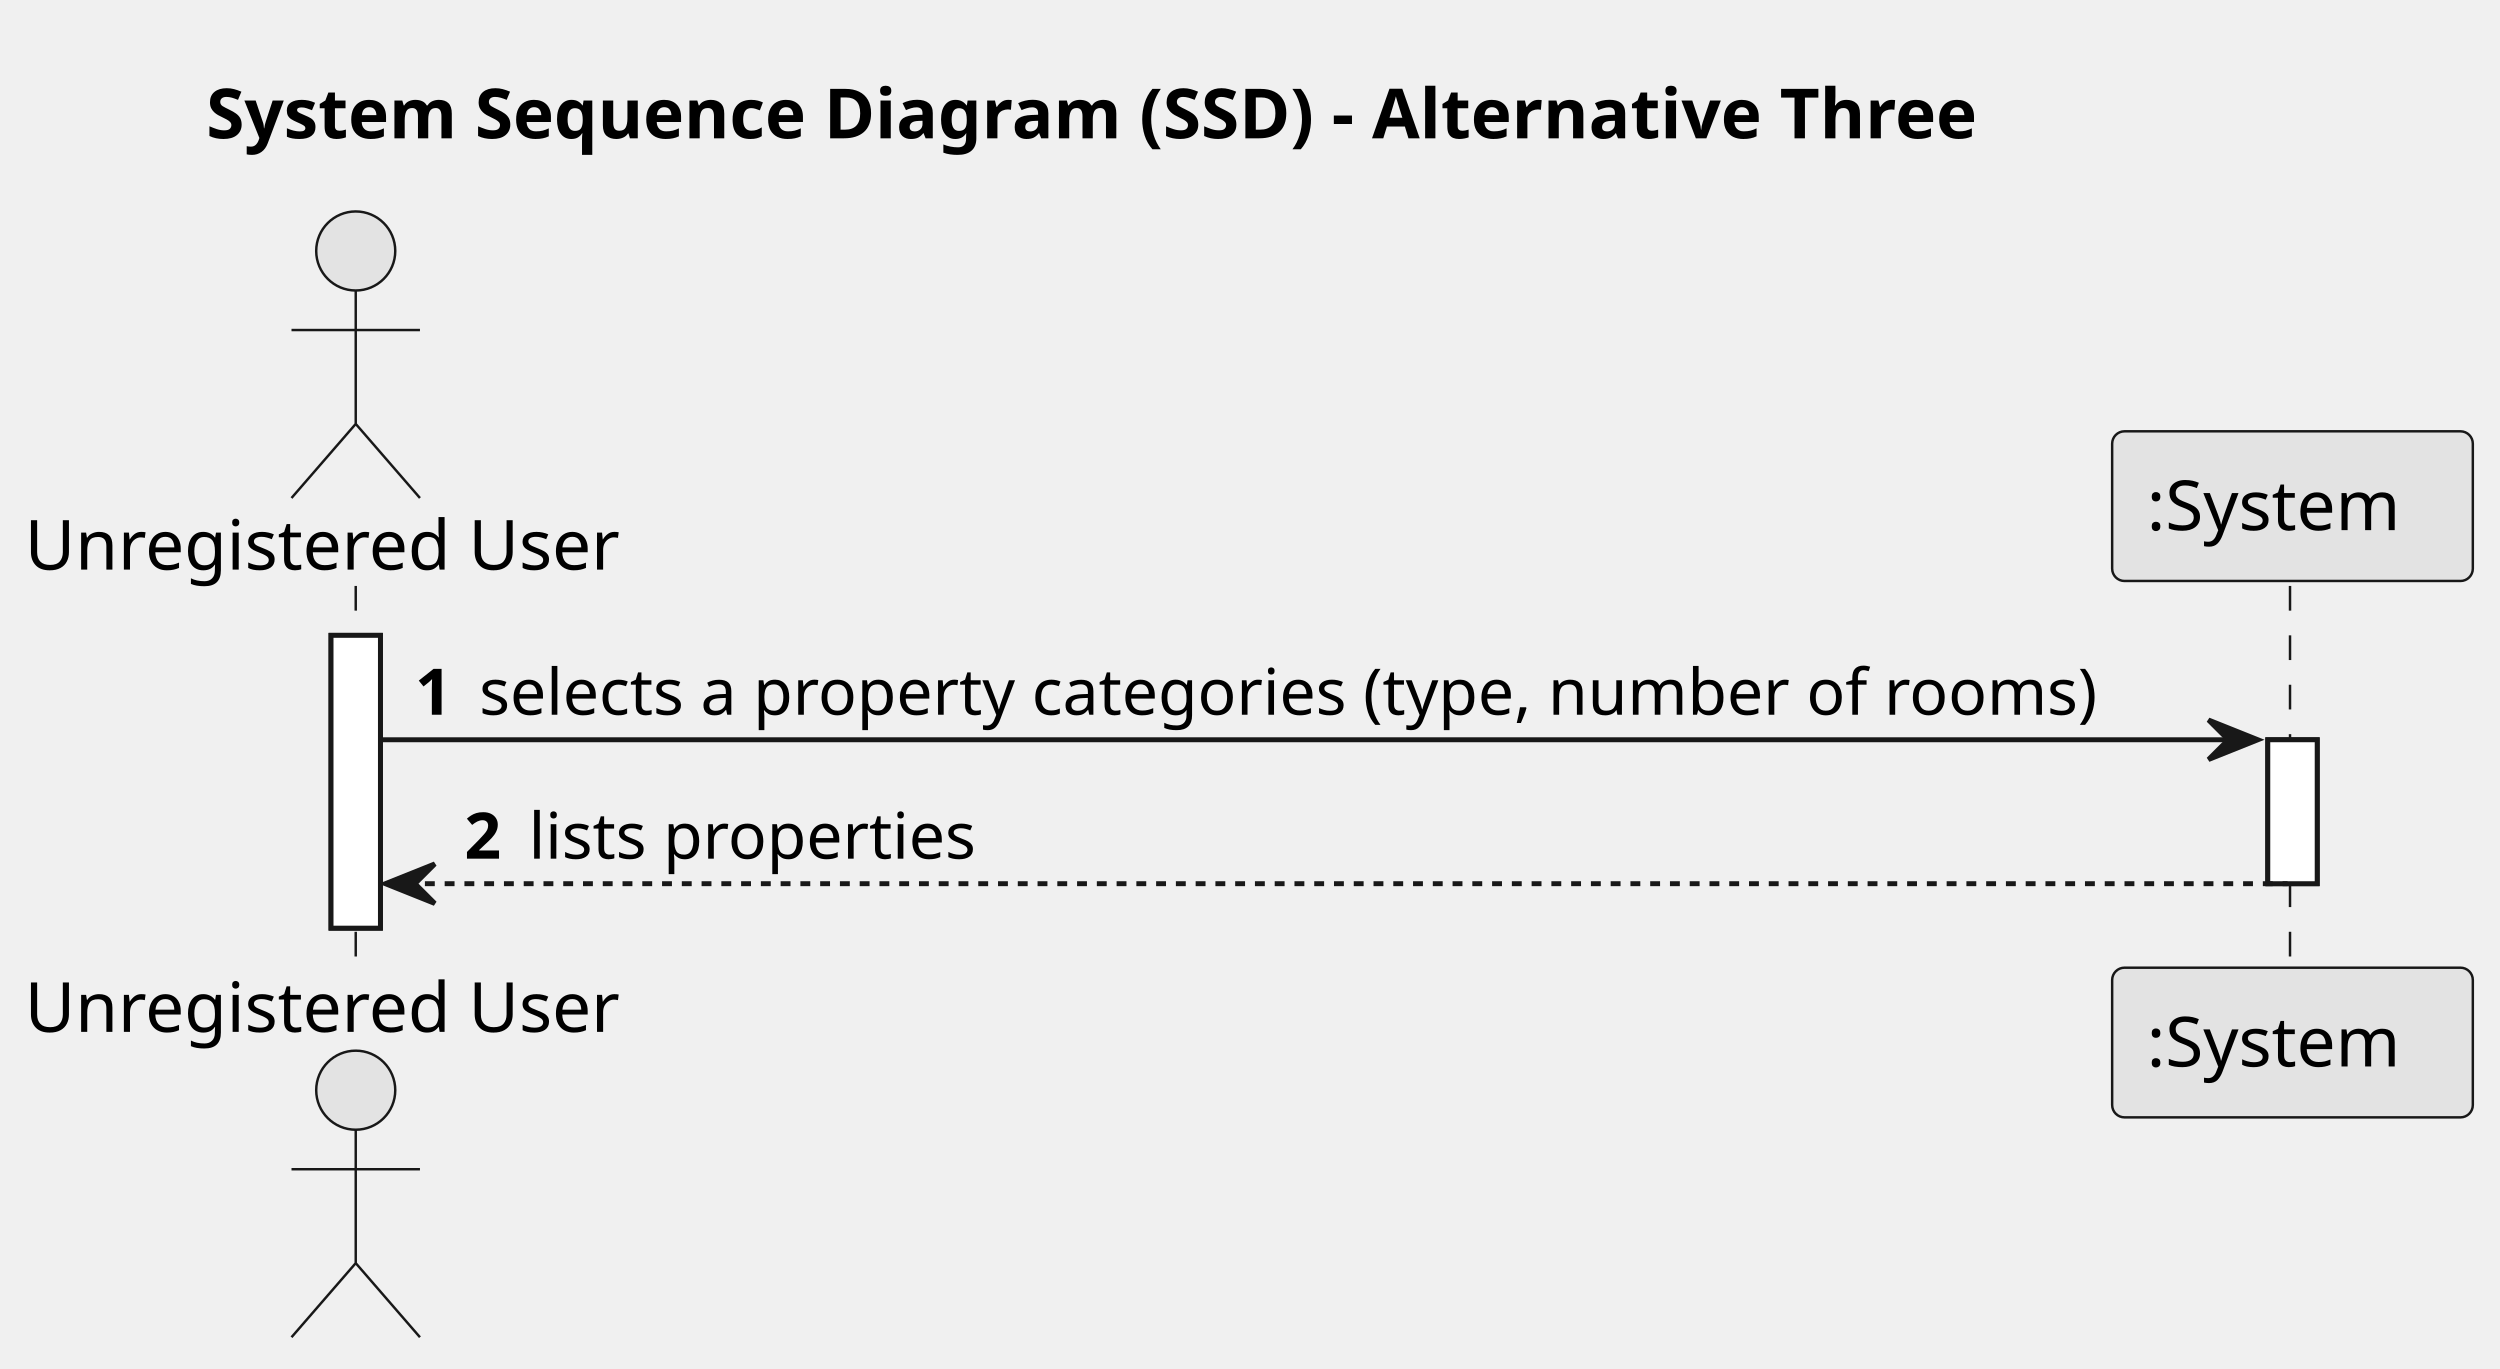
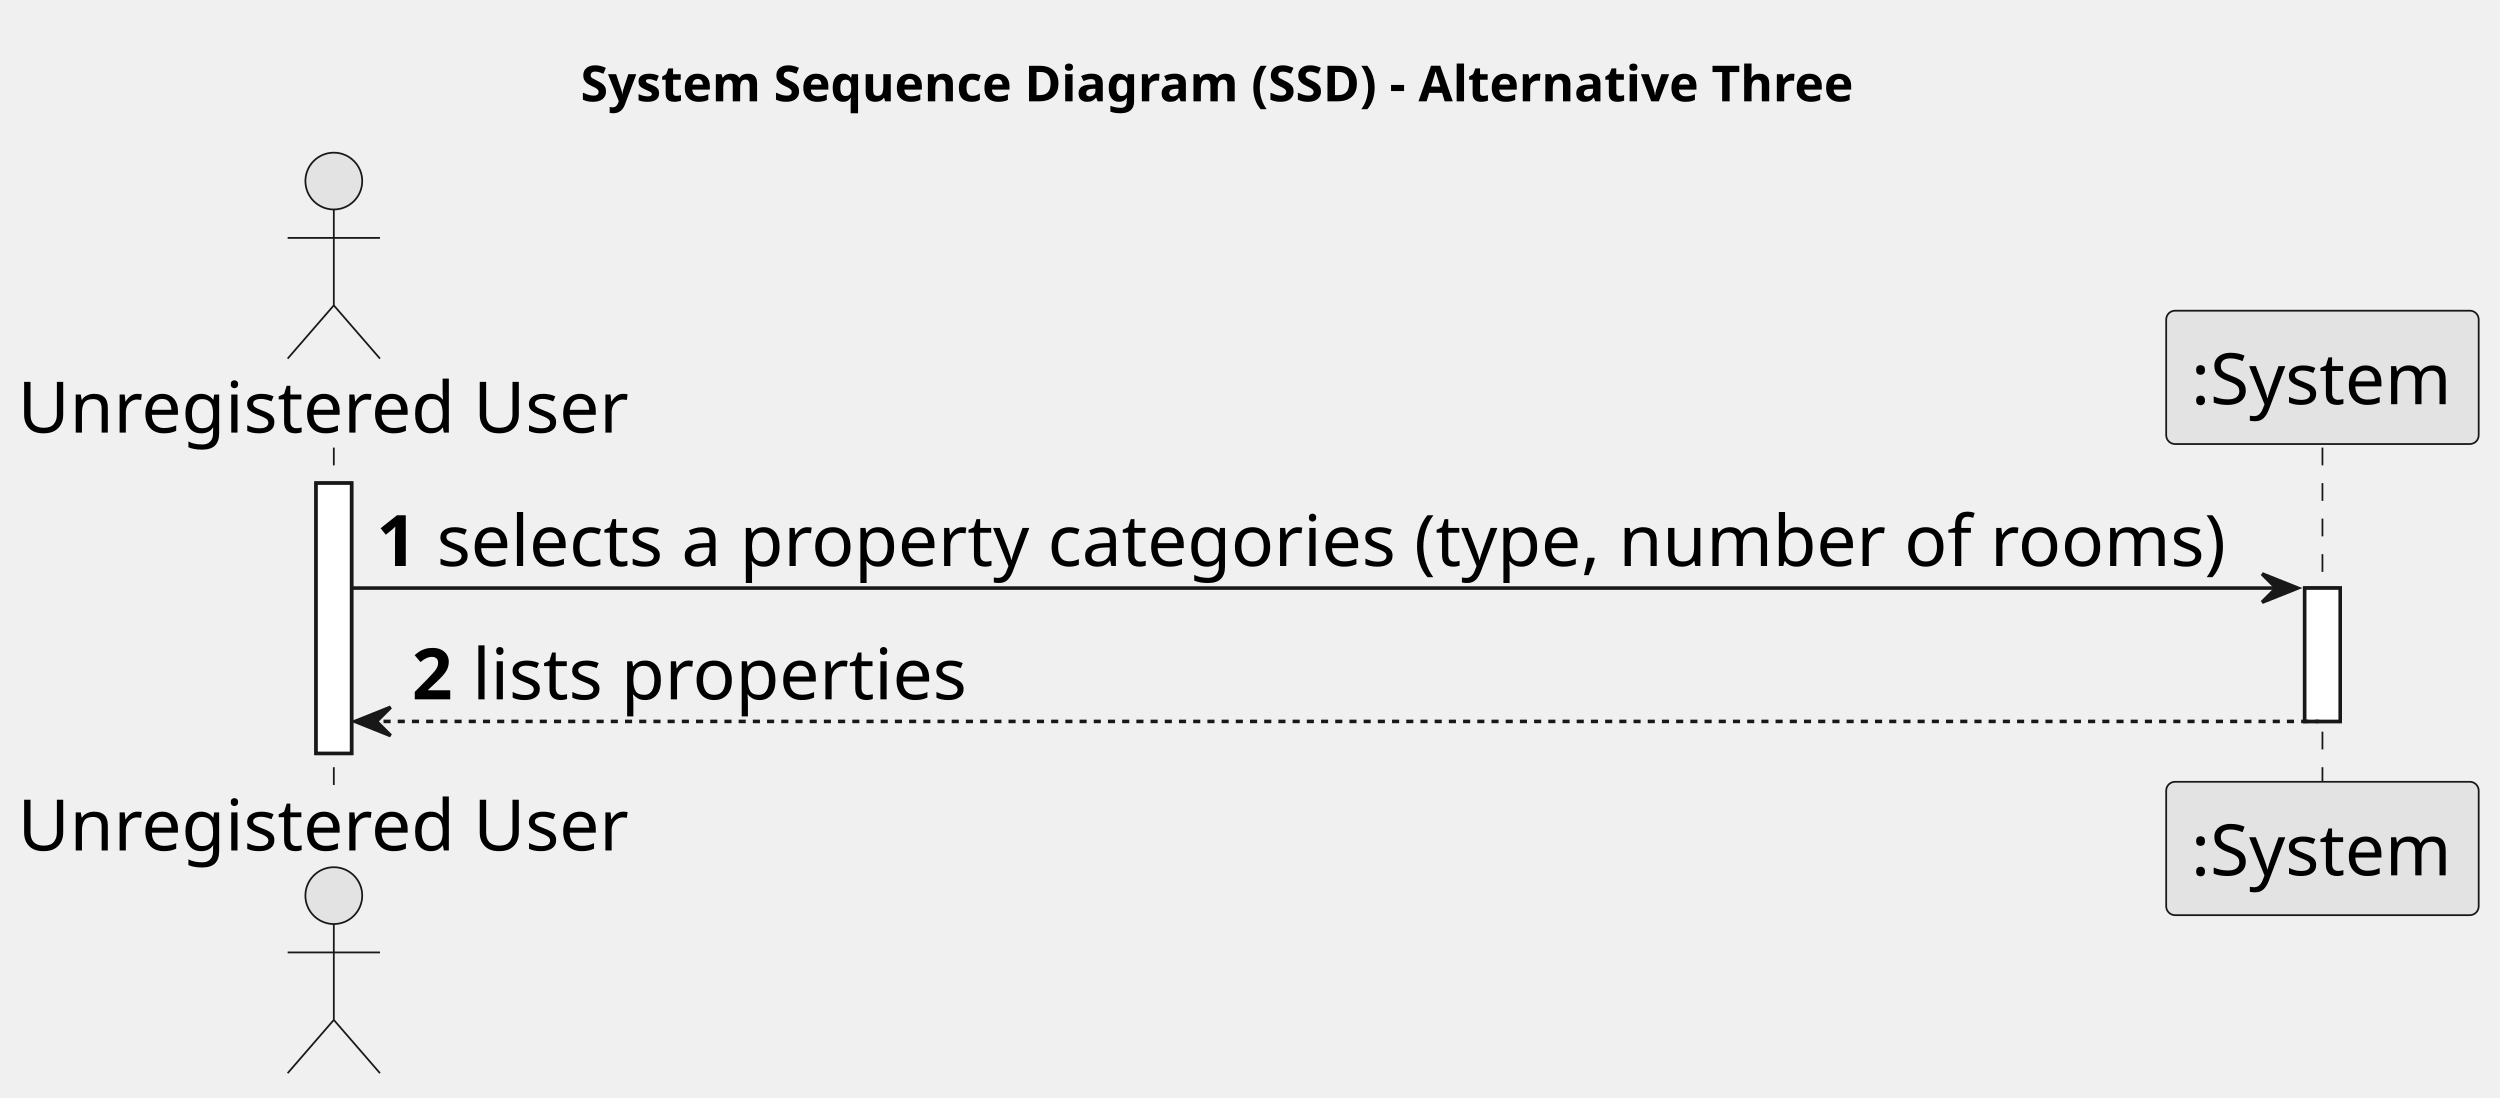
- <svg xmlns="http://www.w3.org/2000/svg" contentStyleType="text/css" height="277px" preserveAspectRatio="none" style="width:506px;height:277px;background:#FFFFFF;" version="1.1" viewBox="0 0 506 277" width="506px" zoomAndPan="magnify">
+ <svg xmlns="http://www.w3.org/2000/svg" contentStyleType="text/css" height="309px" preserveAspectRatio="none" style="width:704px;height:309px;background:#FFFFFF;" version="1.1" viewBox="0 0 704 309" width="704px" zoomAndPan="magnify">
  <defs />
  <g>
-     <text fill="#000000" font-family="sans-serif" font-size="14" font-weight="bold" lengthAdjust="spacing" textLength="421" x="41.75" y="27.995">System Sequence Diagram (SSD) - Alternative Three</text>
-     <rect fill="#FFFFFF" height="59.266" style="stroke:#181818;stroke-width:1.0;" width="10" x="67" y="128.594" />
-     <rect fill="#FFFFFF" height="29.133" style="stroke:#181818;stroke-width:1.0;" width="10" x="459" y="149.727" />
-     <line style="stroke:#181818;stroke-width:0.5;stroke-dasharray:5.0,5.0;" x1="72" x2="72" y1="118.594" y2="196.859" />
-     <line style="stroke:#181818;stroke-width:0.5;stroke-dasharray:5.0,5.0;" x1="463.5" x2="463.5" y1="118.594" y2="196.859" />
-     <text fill="#000000" font-family="sans-serif" font-size="14" lengthAdjust="spacing" textLength="128" x="5" y="115.292">Unregistered User</text>
-     <ellipse cx="72" cy="50.797" fill="#E3E3E3" rx="8" ry="8" style="stroke:#181818;stroke-width:0.5;" />
-     <path d="M72,58.797 L72,85.797 M59,66.797 L85,66.797 M72,85.797 L59,100.797 M72,85.797 L85,100.797 " fill="none" style="stroke:#181818;stroke-width:0.5;" />
-     <text fill="#000000" font-family="sans-serif" font-size="14" lengthAdjust="spacing" textLength="128" x="5" y="208.855">Unregistered User</text>
-     <ellipse cx="72" cy="220.656" fill="#E3E3E3" rx="8" ry="8" style="stroke:#181818;stroke-width:0.5;" />
-     <path d="M72,228.656 L72,255.656 M59,236.656 L85,236.656 M72,255.656 L59,270.656 M72,255.656 L85,270.656 " fill="none" style="stroke:#181818;stroke-width:0.5;" />
-     <rect fill="#E3E3E3" height="30.297" rx="2.5" ry="2.5" style="stroke:#181818;stroke-width:0.5;" width="73" x="427.5" y="87.297" />
-     <text fill="#000000" font-family="sans-serif" font-size="14" lengthAdjust="spacing" textLength="59" x="434.5" y="107.292">:System</text>
-     <rect fill="#E3E3E3" height="30.297" rx="2.5" ry="2.5" style="stroke:#181818;stroke-width:0.5;" width="73" x="427.5" y="195.859" />
-     <text fill="#000000" font-family="sans-serif" font-size="14" lengthAdjust="spacing" textLength="59" x="434.5" y="215.855">:System</text>
-     <rect fill="#FFFFFF" height="59.266" style="stroke:#181818;stroke-width:1.0;" width="10" x="67" y="128.594" />
-     <rect fill="#FFFFFF" height="29.133" style="stroke:#181818;stroke-width:1.0;" width="10" x="459" y="149.727" />
-     <polygon fill="#181818" points="447,145.727,457,149.727,447,153.727,451,149.727" style="stroke:#181818;stroke-width:1.0;" />
-     <line style="stroke:#181818;stroke-width:1.0;" x1="77" x2="453" y1="149.727" y2="149.727" />
-     <text fill="#000000" font-family="sans-serif" font-size="13" font-weight="bold" lengthAdjust="spacing" textLength="9" x="84" y="144.661">1</text>
-     <text fill="#000000" font-family="sans-serif" font-size="13" lengthAdjust="spacing" textLength="350" x="97" y="144.661">selects a property categories (type, number of rooms)</text>
-     <polygon fill="#181818" points="88,174.859,78,178.859,88,182.859,84,178.859" style="stroke:#181818;stroke-width:1.0;" />
-     <line style="stroke:#181818;stroke-width:1.0;stroke-dasharray:2.0,2.0;" x1="82" x2="463" y1="178.859" y2="178.859" />
-     <text fill="#000000" font-family="sans-serif" font-size="13" font-weight="bold" lengthAdjust="spacing" textLength="9" x="94" y="173.793">2</text>
-     <text fill="#000000" font-family="sans-serif" font-size="13" lengthAdjust="spacing" textLength="94" x="107" y="173.793">lists properties</text>
+     <text fill="#000000" font-family="sans-serif" font-size="14" font-weight="bold" lengthAdjust="spacing" textLength="375" x="163.5" y="28.535">System Sequence Diagram (SSD) - Alternative Three</text>
+     <rect fill="#FFFFFF" height="76.109" style="stroke:#181818;stroke-width:1.0;" width="10" x="89" y="136.043" />
+     <rect fill="#FFFFFF" height="37.555" style="stroke:#181818;stroke-width:1.0;" width="10" x="649" y="165.598" />
+     <line style="stroke:#181818;stroke-width:0.5;stroke-dasharray:5.0,5.0;" x1="94" x2="94" y1="126.043" y2="221.152" />
+     <line style="stroke:#181818;stroke-width:0.5;stroke-dasharray:5.0,5.0;" x1="654" x2="654" y1="126.043" y2="221.152" />
+     <text fill="#000000" font-family="sans-serif" font-size="20" lengthAdjust="spacing" textLength="172" x="5" y="121.824">Unregistered User</text>
+     <ellipse cx="94" cy="50.988" fill="#E3E3E3" rx="8" ry="8" style="stroke:#181818;stroke-width:0.5;" />
+     <path d="M94,58.988 L94,85.988 M81,66.988 L107,66.988 M94,85.988 L81,100.988 M94,85.988 L107,100.988 " fill="none" style="stroke:#181818;stroke-width:0.5;" />
+     <text fill="#000000" font-family="sans-serif" font-size="20" lengthAdjust="spacing" textLength="172" x="5" y="239.488">Unregistered User</text>
+     <ellipse cx="94" cy="252.207" fill="#E3E3E3" rx="8" ry="8" style="stroke:#181818;stroke-width:0.5;" />
+     <path d="M94,260.207 L94,287.207 M81,268.207 L107,268.207 M94,287.207 L81,302.207 M94,287.207 L107,302.207 " fill="none" style="stroke:#181818;stroke-width:0.5;" />
+     <rect fill="#E3E3E3" height="37.555" rx="2.5" ry="2.5" style="stroke:#181818;stroke-width:0.5;" width="88" x="610" y="87.488" />
+     <text fill="#000000" font-family="sans-serif" font-size="20" lengthAdjust="spacing" textLength="74" x="617" y="113.824">:System</text>
+     <rect fill="#E3E3E3" height="37.555" rx="2.5" ry="2.5" style="stroke:#181818;stroke-width:0.5;" width="88" x="610" y="220.152" />
+     <text fill="#000000" font-family="sans-serif" font-size="20" lengthAdjust="spacing" textLength="74" x="617" y="246.488">:System</text>
+     <rect fill="#FFFFFF" height="76.109" style="stroke:#181818;stroke-width:1.0;" width="10" x="89" y="136.043" />
+     <rect fill="#FFFFFF" height="37.555" style="stroke:#181818;stroke-width:1.0;" width="10" x="649" y="165.598" />
+     <polygon fill="#181818" points="637,161.598,647,165.598,637,169.598,641,165.598" style="stroke:#181818;stroke-width:1.0;" />
+     <line style="stroke:#181818;stroke-width:1.0;" x1="99" x2="643" y1="165.598" y2="165.598" />
+     <text fill="#000000" font-family="sans-serif" font-size="20" font-weight="bold" lengthAdjust="spacing" textLength="13" x="106" y="159.379">1</text>
+     <text fill="#000000" font-family="sans-serif" font-size="20" lengthAdjust="spacing" textLength="514" x="123" y="159.379">selects a property categories (type, number of rooms)</text>
+     <polygon fill="#181818" points="110,199.152,100,203.152,110,207.152,106,203.152" style="stroke:#181818;stroke-width:1.0;" />
+     <line style="stroke:#181818;stroke-width:1.0;stroke-dasharray:2.0,2.0;" x1="104" x2="653" y1="203.152" y2="203.152" />
+     <text fill="#000000" font-family="sans-serif" font-size="20" font-weight="bold" lengthAdjust="spacing" textLength="13" x="116" y="196.934">2</text>
+     <text fill="#000000" font-family="sans-serif" font-size="20" lengthAdjust="spacing" textLength="144" x="133" y="196.934">lists properties</text>
  </g>
</svg>
